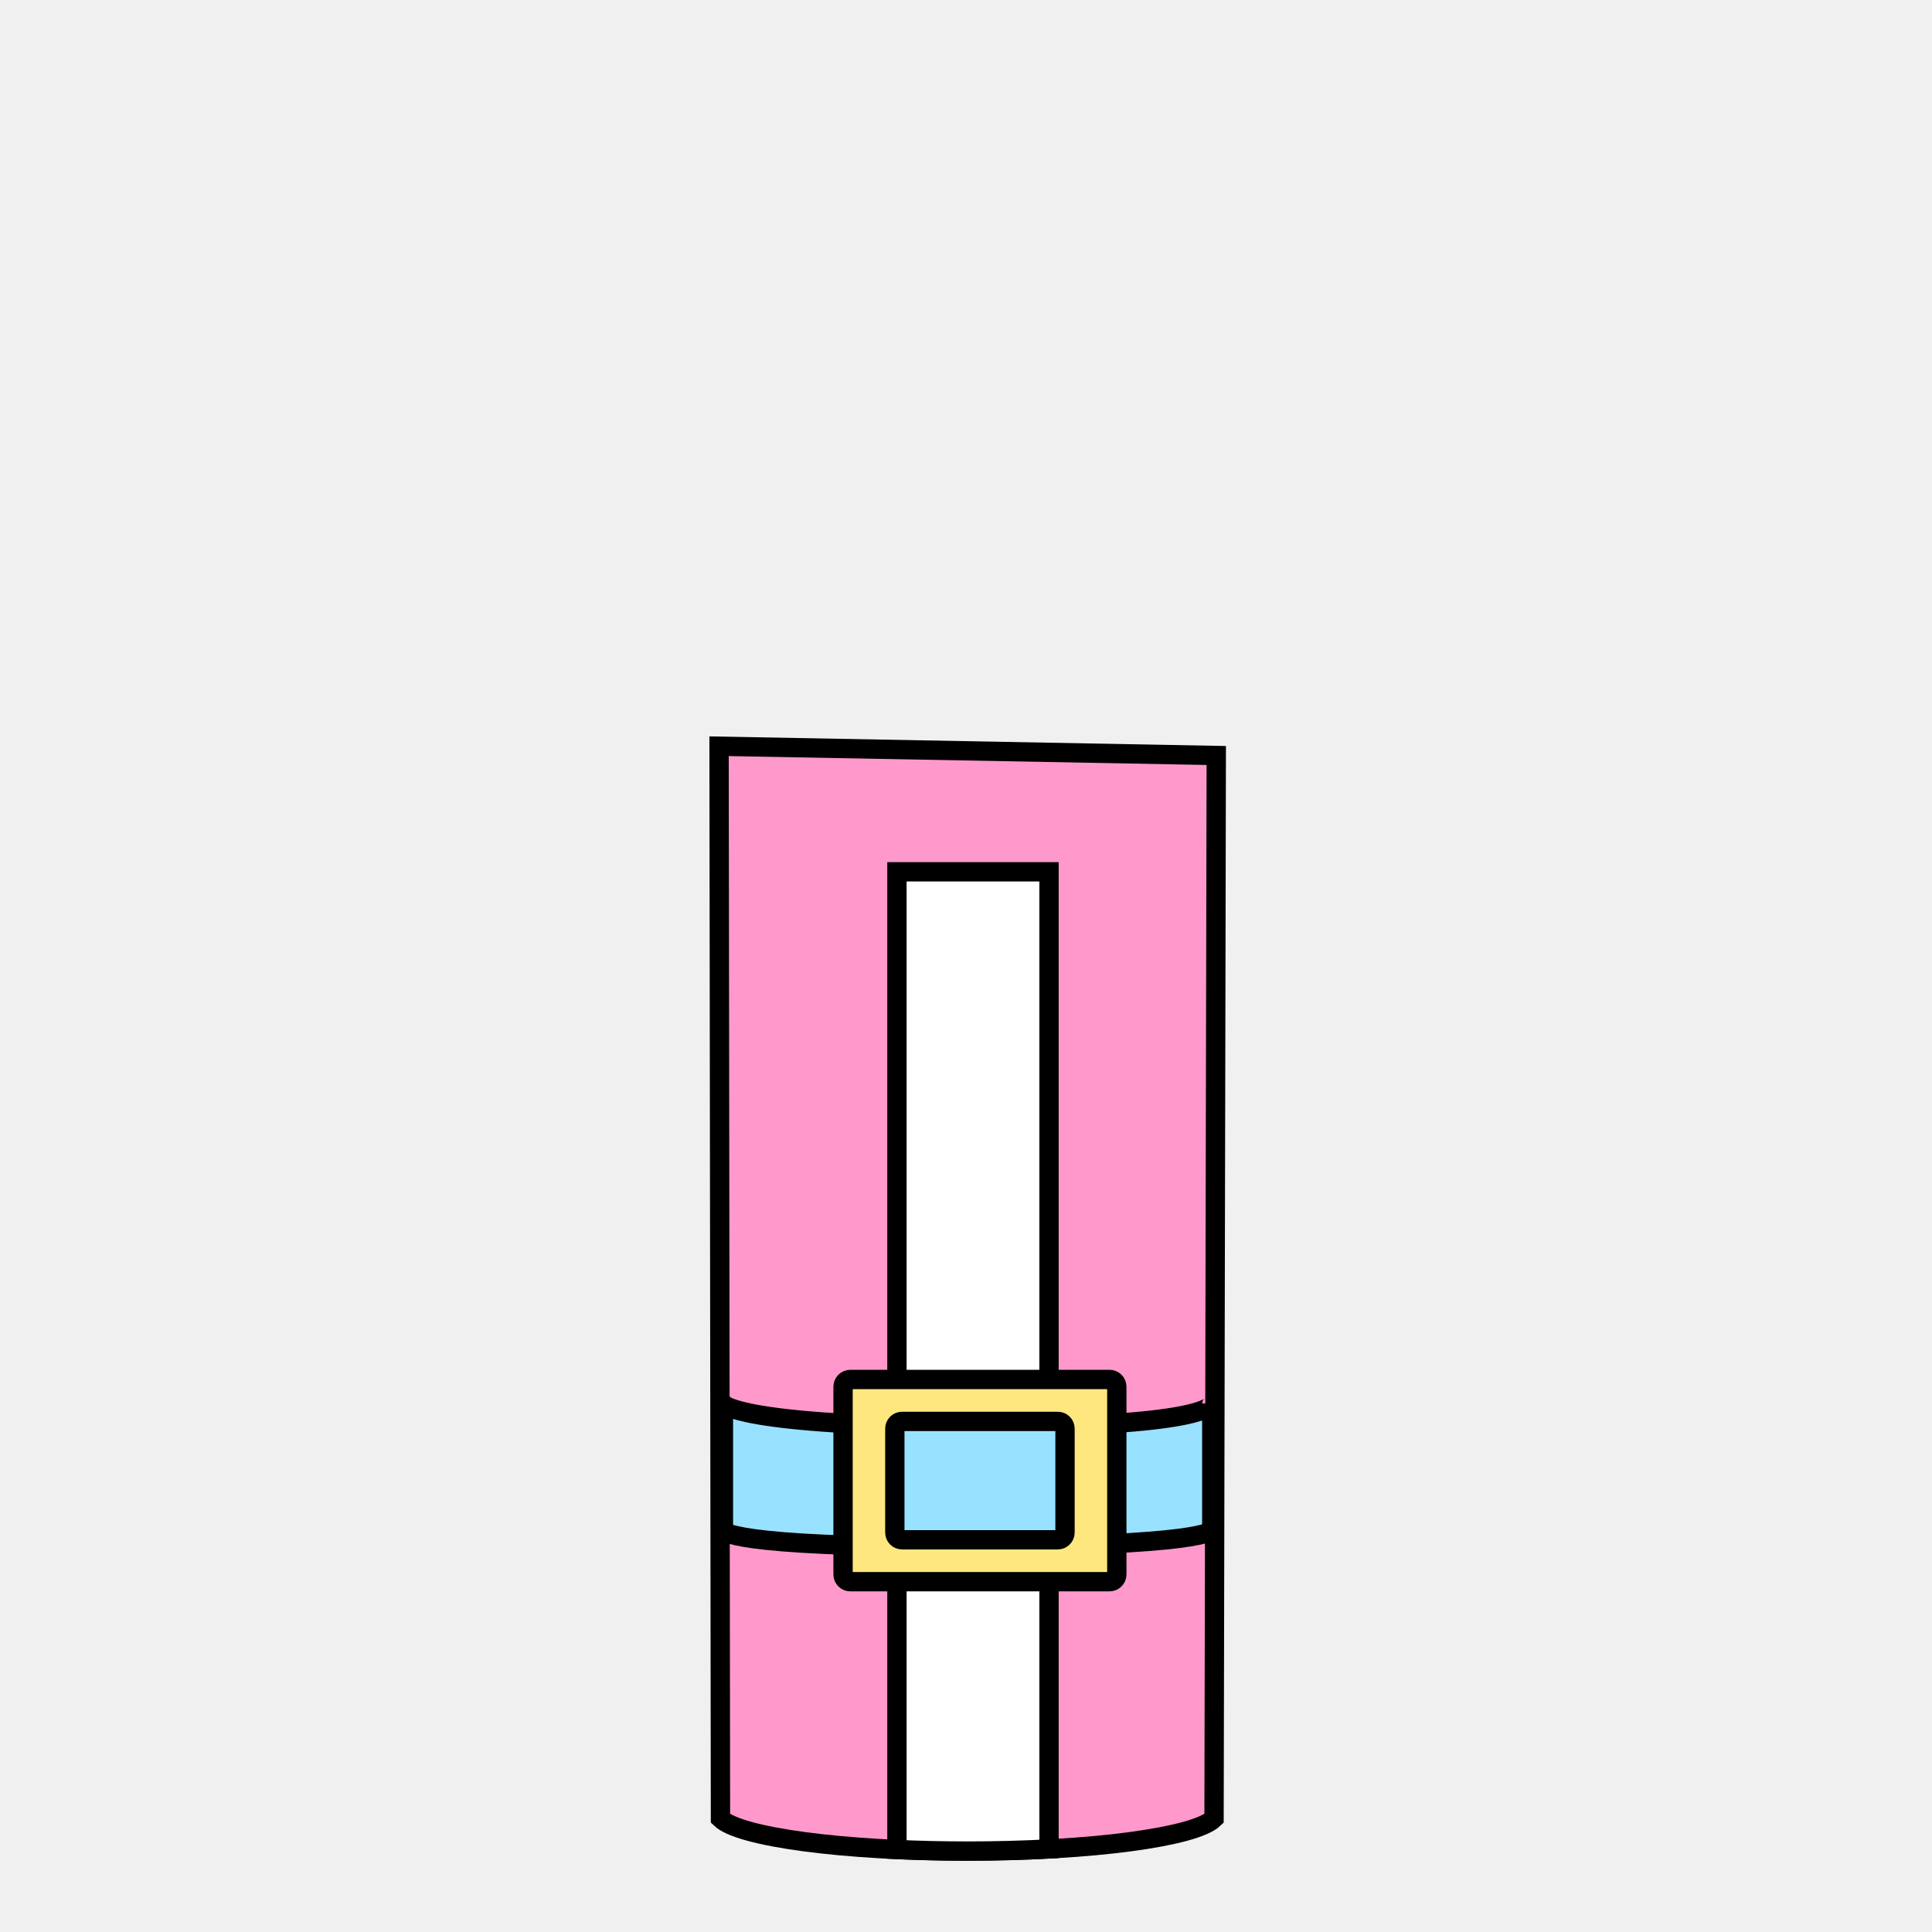
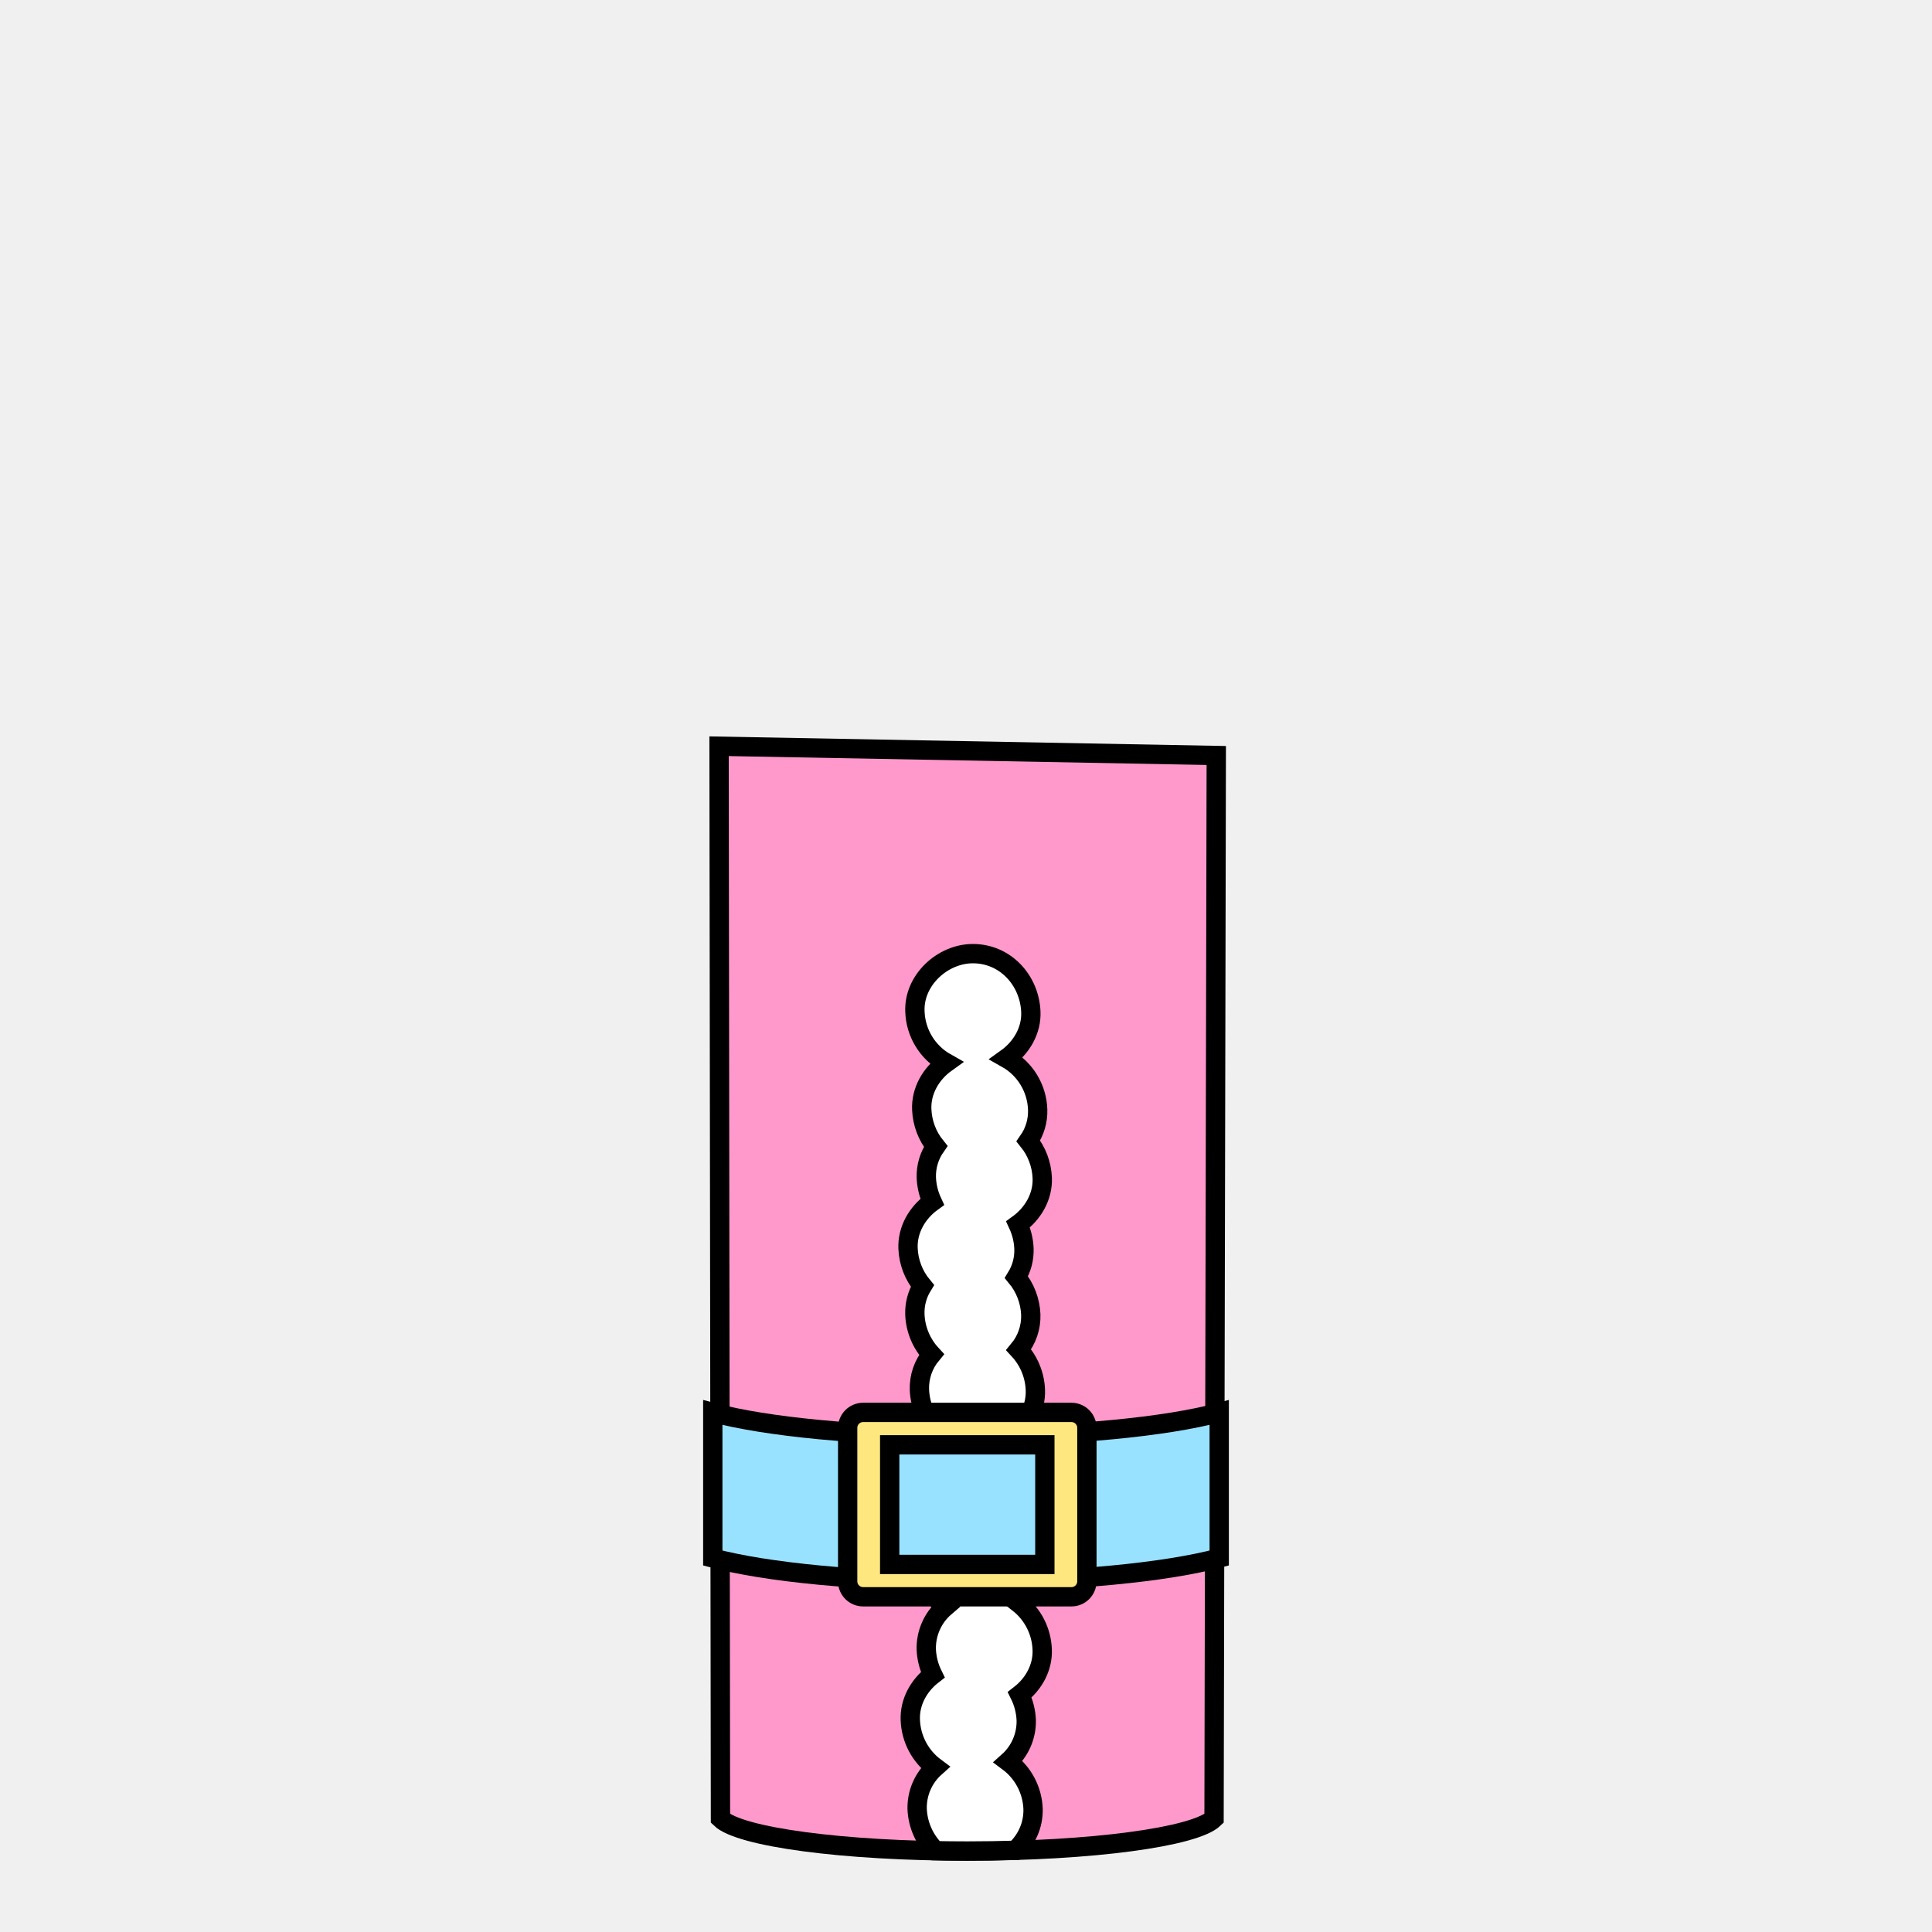
<svg xmlns="http://www.w3.org/2000/svg" viewBox="0 0 800 800">
  <defs>
-     <style>.body-1{fill:#f9c;}.body-1,.body-2,.body-3,.body-5{stroke:#000;stroke-miterlimit:10;stroke-width:8px;}.body-2{fill:#fff;}.body-3{fill:#99e2ff;}.body-4{fill:none;}.body-5{fill:#ffe780;}</style>
+     <style>.body-1{fill:none;}.body-2{fill:#f9c;}.body-2,.body-3,.body-4,.body-5{stroke:#000;stroke-miterlimit:10;stroke-width:8px;}.body-3{fill:#fff;}.body-4{fill:#99e2ff;}.body-5{fill:#ffe780;}</style>
  </defs>
  <g id="Layer_2" data-name="Layer 2">
    <g id="_2000_body_santa_belt_dood" data-name="2000_body_santa_belt_dood">
-       <path class="body-1" d="M297.75,309l.58,444c7.89,7.65,50.64,13.49,102.19,13.49s94.3-5.84,102.19-13.49l.92-440.17Z" />
-       <path class="body-2" d="M371.4,361V765.84c9.24.42,19,.65,29.12.65,11.86,0,23.25-.31,33.86-.88V361Z" />
-       <path class="body-3" d="M501.77,633.7s-2.3,6.58-102.1,6.77-100.12-6.77-100.12-6.77V581.38s6.08,9.06,103.82,9.42,98.4-9.42,98.4-9.42Z" />
-       <rect class="body-4" width="800" height="800" />
-       <rect class="body-5" x="349.09" y="571.21" width="113.36" height="83.74" rx="3" />
-       <rect class="body-3" x="370.53" y="588.57" width="70.47" height="49.02" rx="3" />
+       <rect class="body-1" width="800" height="800" />
+       <path class="body-2" d="M297.75,309l.58,444c7.89,7.65,50.64,13.49,102.19,13.49s94.3-5.84,102.19-13.49l.92-440.17Z" />
+       <path class="body-3" d="M431.55,683a25.64,25.64,0,0,0-9.77-19.19,22.46,22.46,0,0,0,7.88-17.6,25.79,25.79,0,0,0-8.37-18,21.61,21.61,0,0,0,4.6-14.06,25.73,25.73,0,0,0-8.73-18.33c7-4.3,11.93-11.91,11.56-20.35a25.9,25.9,0,0,0-6.89-16.56,21.73,21.73,0,0,0,5-14.57,26,26,0,0,0-5.94-15.5A21.14,21.14,0,0,0,424,517a26.38,26.38,0,0,0-2.43-10c6.13-4.43,10.33-11.51,10-19.29a26.09,26.09,0,0,0-5.75-15.27,21.38,21.38,0,0,0,3.86-13,25.31,25.31,0,0,0-12.89-21.21c6.17-4.42,10.41-11.53,10.06-19.35-.58-13-10.55-24-24-24-12.55,0-24.58,11-24,24a25.31,25.31,0,0,0,12.89,21.21c-6.17,4.42-10.41,11.54-10.06,19.35a26,26,0,0,0,5.75,15.27,21.31,21.31,0,0,0-3.86,13,26.43,26.43,0,0,0,2.43,9.95c-6.13,4.42-10.33,11.51-10,19.29a26,26,0,0,0,5.94,15.5,21.14,21.14,0,0,0-3.11,11.86,25.89,25.89,0,0,0,6.88,16.56,21.73,21.73,0,0,0-5,14.57,25.72,25.72,0,0,0,8.72,18.34c-7,4.29-11.93,11.91-11.55,20.34a25.75,25.75,0,0,0,8.37,18,21.61,21.61,0,0,0-4.6,14.06,25.66,25.66,0,0,0,9.76,19.18A22.46,22.46,0,0,0,383.55,683a26.28,26.28,0,0,0,2.68,10.48c-5.75,4.44-9.62,11.28-9.29,18.76a25.61,25.61,0,0,0,10.29,19.58,22.39,22.39,0,0,0-7.46,17.22,25.85,25.85,0,0,0,7.61,17.3c4.3.08,8.69.13,13.14.13,6.8,0,13.45-.11,19.88-.3a22.32,22.32,0,0,0,7.37-17.13,25.57,25.57,0,0,0-10.29-19.58,22.31,22.31,0,0,0,7.46-17.22,26.24,26.24,0,0,0-2.68-10.47C428,697.34,431.88,690.5,431.55,683Z" />
+       <path class="body-4" d="M400,594.65c-44.11,0-82.85-3.89-104.85-9.76v60.26c22,5.86,60.74,9.75,104.85,9.75s82.85-3.89,104.85-9.75V584.89C482.85,590.76,444.11,594.65,400,594.65Z" />
+       <rect class="body-5" x="351" y="584.85" width="99.06" height="76.34" rx="6.39" />
+       <rect class="body-4" x="368.4" y="598.27" width="64.25" height="49.52" />
    </g>
  </g>
</svg>
